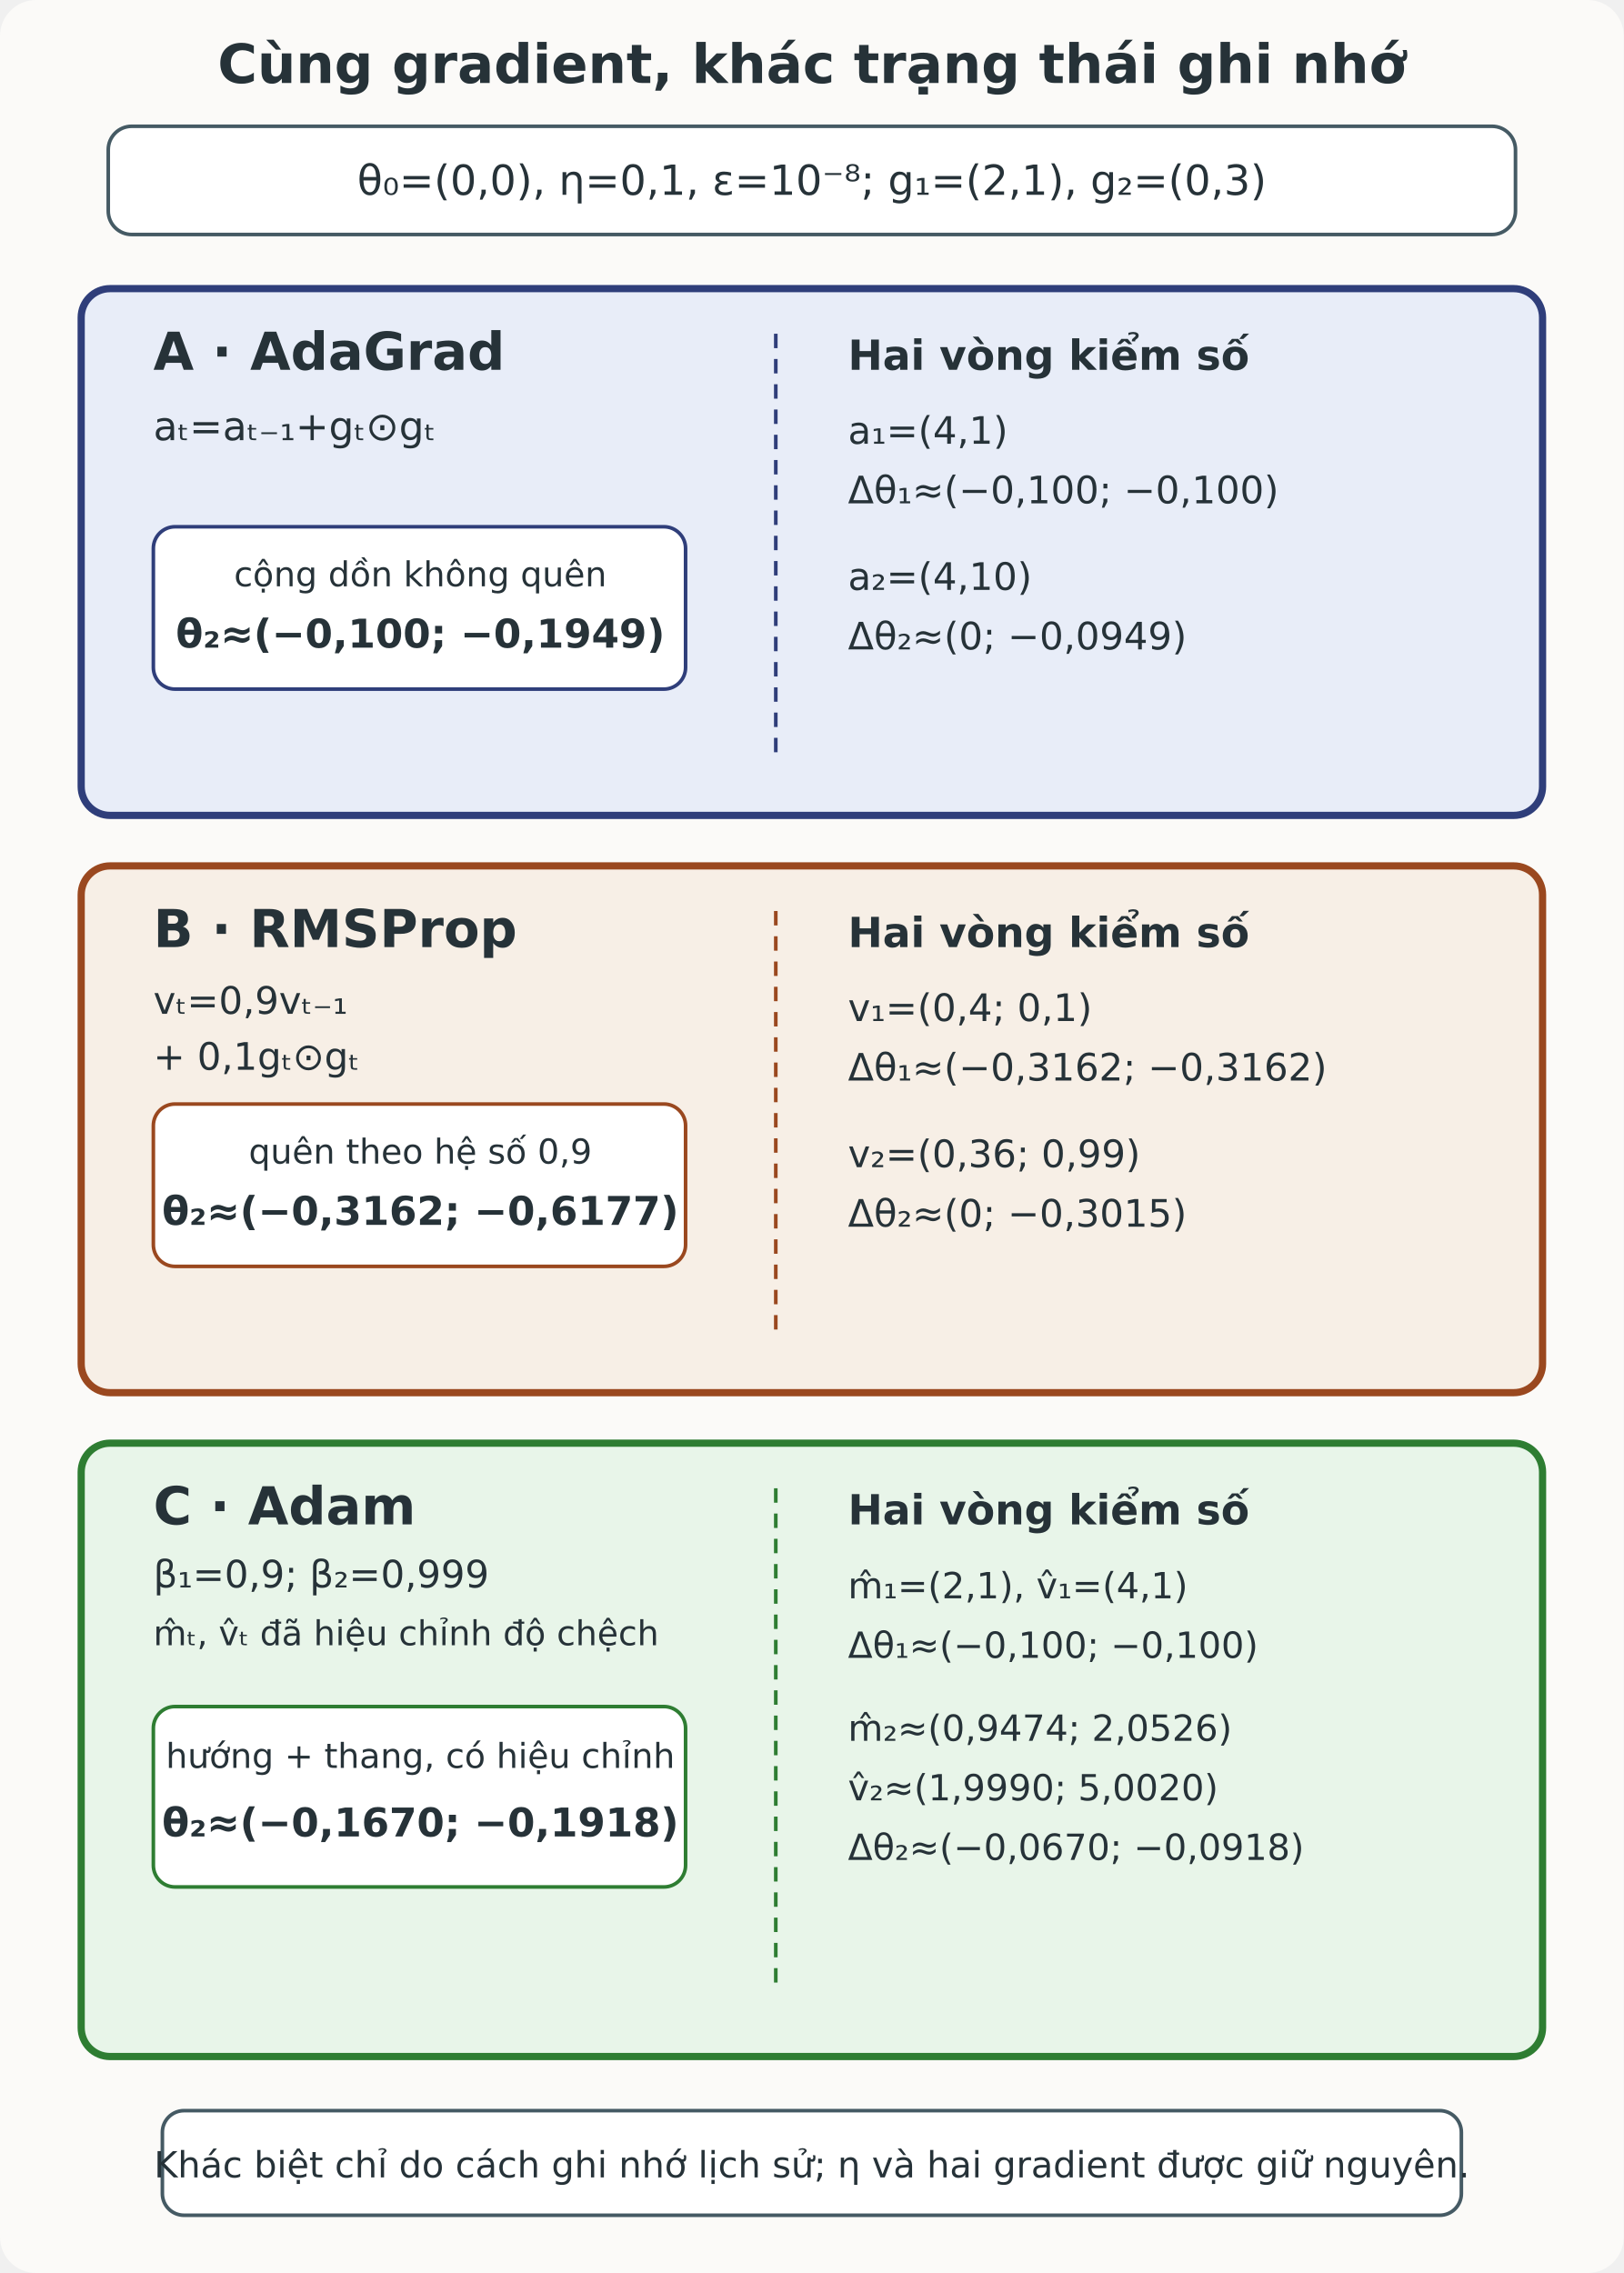
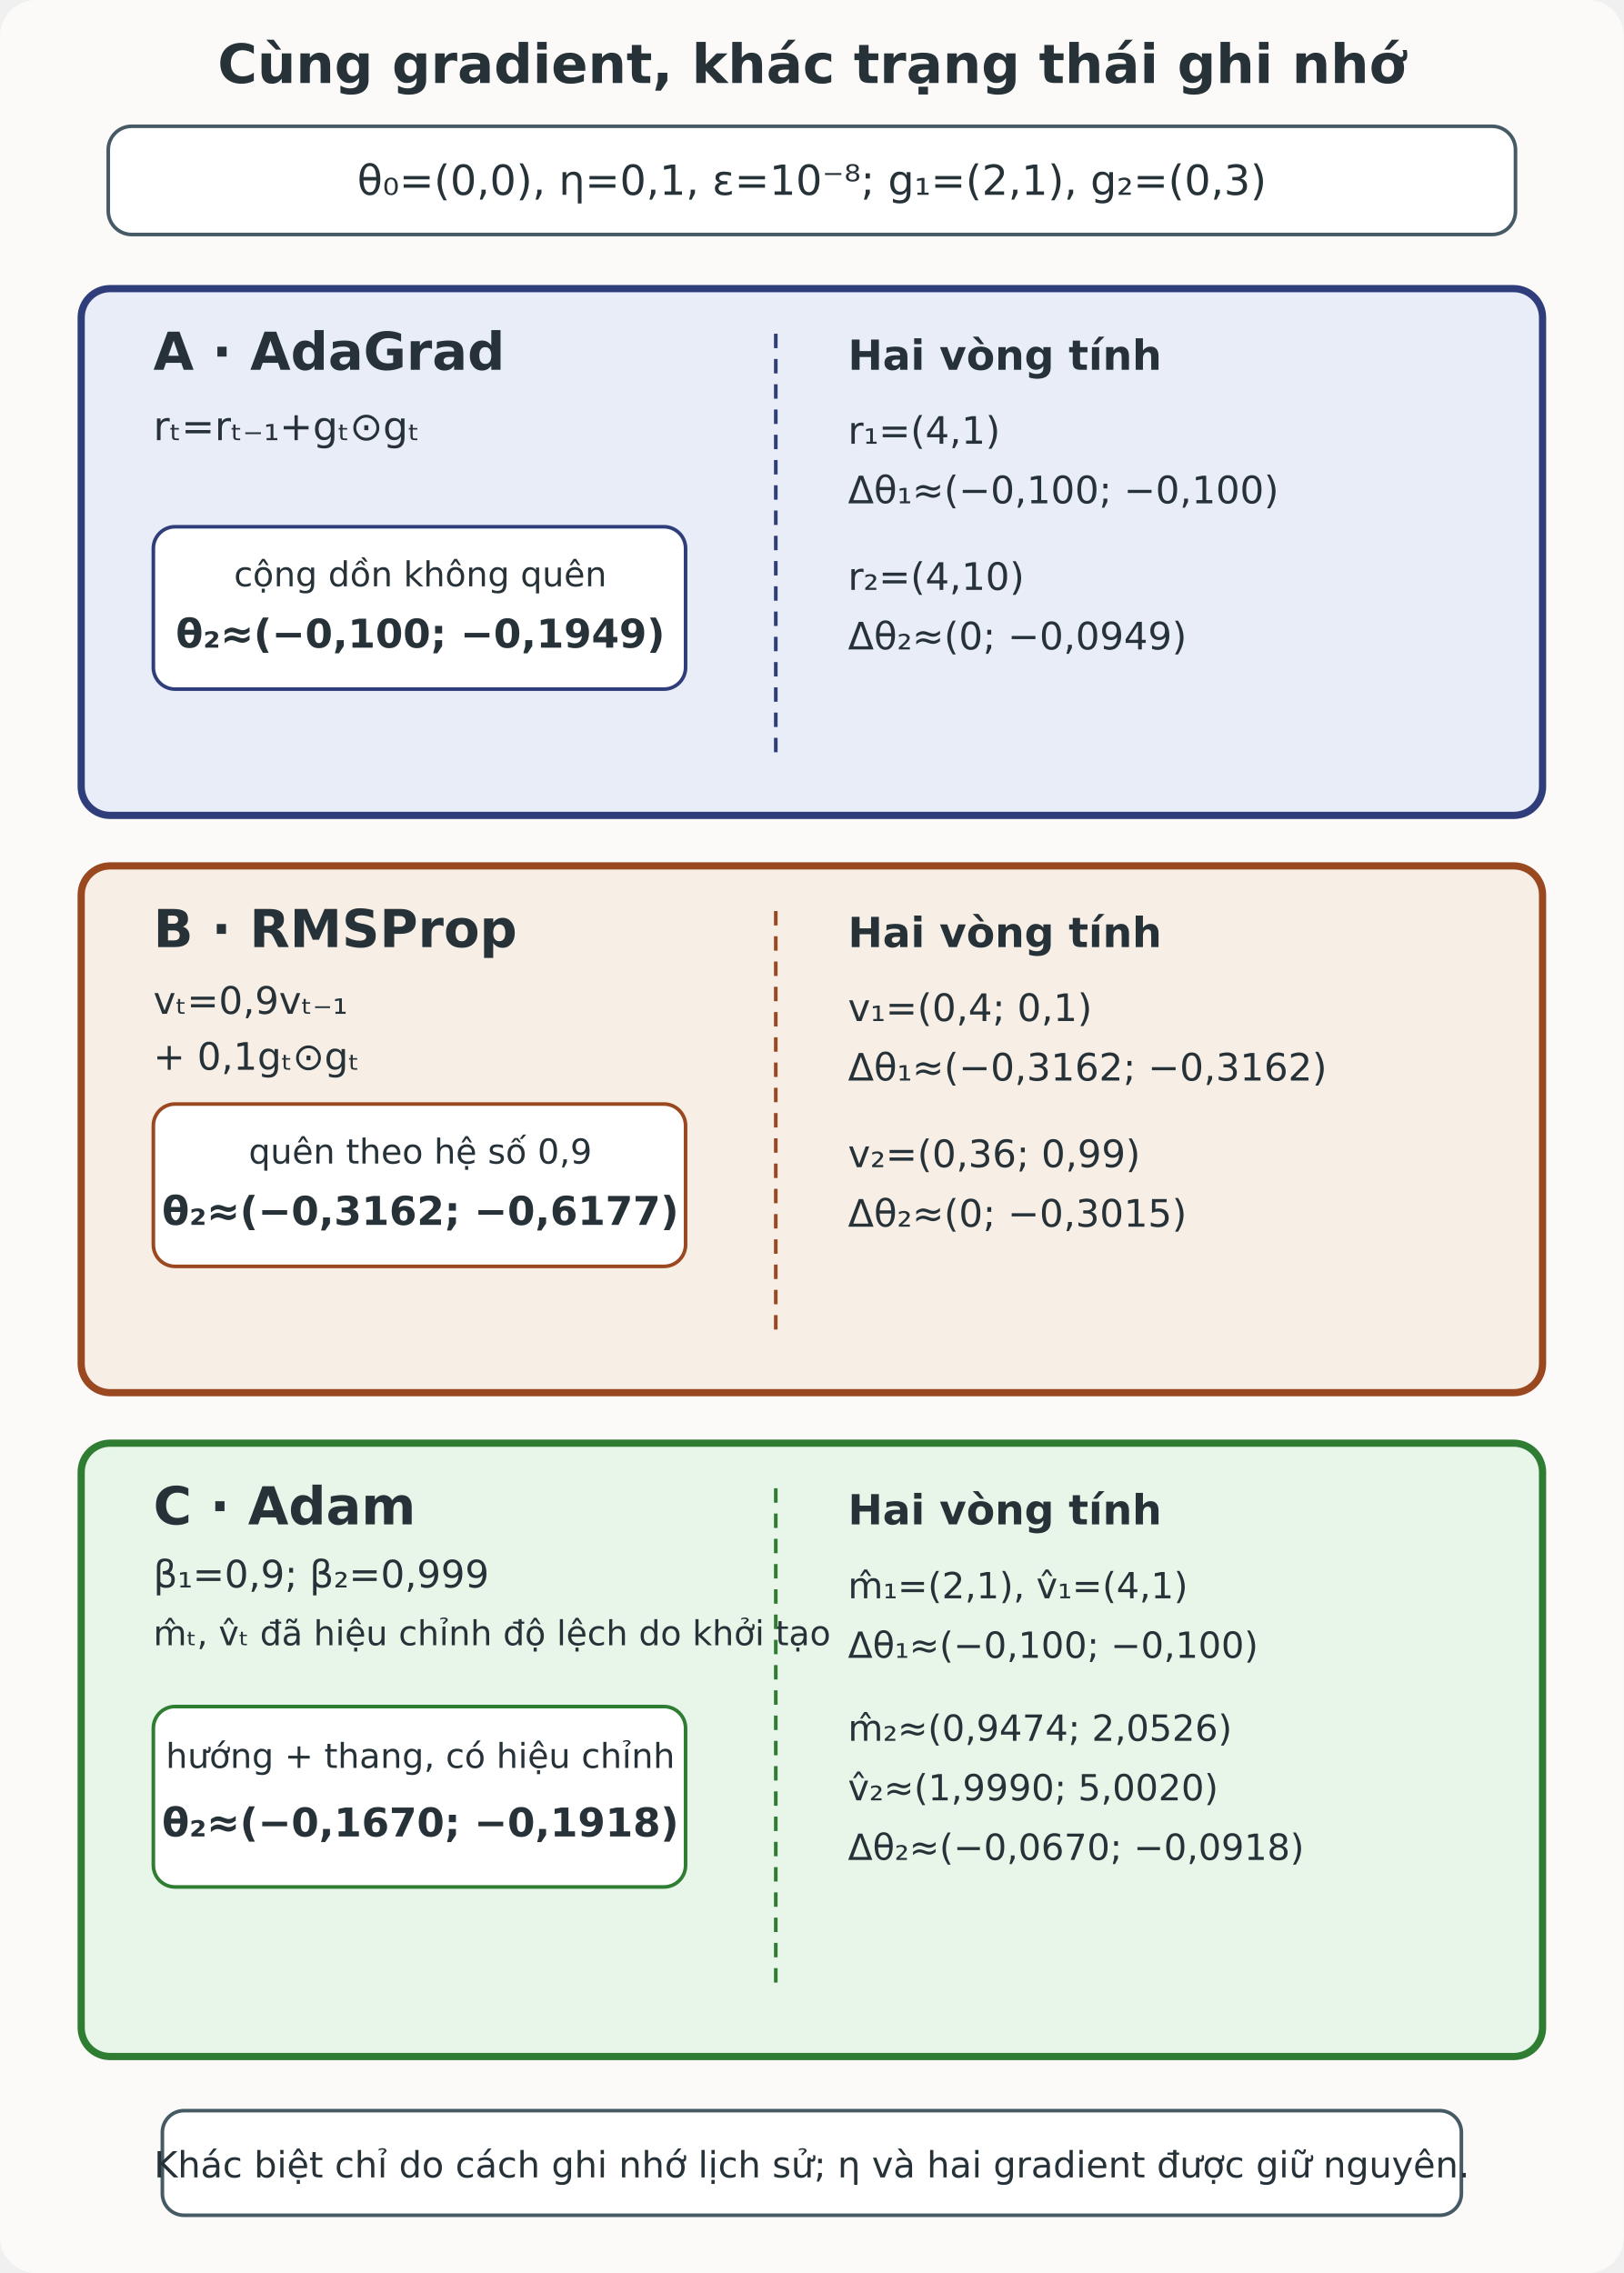
<svg xmlns="http://www.w3.org/2000/svg" viewBox="0 0 900 1260" role="img" aria-labelledby="title desc">
  <rect width="900" height="1260" rx="20" fill="#fbfaf8" />
  <g font-family="DejaVu Sans, sans-serif" fill="#263238">
    <text x="450" y="46" text-anchor="middle" font-size="30" font-weight="bold">Cùng gradient, khác trạng thái ghi nhớ</text>
    <rect x="60" y="70" width="780" height="60" rx="13" fill="#fff" stroke="#455a64" stroke-width="2" />
    <text x="450" y="108" text-anchor="middle" font-size="23">θ₀=(0,0), η=0,1, ε=10⁻⁸;  g₁=(2,1), g₂=(0,3)</text>
    <rect x="45" y="160" width="810" height="292" rx="16" fill="#e8edf8" stroke="#2f3e7a" stroke-width="4" />
    <text x="85" y="205" font-size="29" font-weight="bold">A · AdaGrad</text>
-     <text x="85" y="244" font-size="22">aₜ=aₜ₋₁+gₜ⊙gₜ</text>
+     <text x="85" y="244" font-size="22">rₜ=rₜ₋₁+gₜ⊙gₜ</text>
    <line x1="430" y1="185" x2="430" y2="420" stroke="#2f3e7a" stroke-width="2" stroke-dasharray="8 6" />
-     <text x="470" y="205" font-size="23" font-weight="bold">Hai vòng kiểm số</text>
-     <text x="470" y="246" font-size="21">a₁=(4,1)</text>
+     <text x="470" y="205" font-size="23" font-weight="bold">Hai vòng tính</text>
+     <text x="470" y="246" font-size="21">r₁=(4,1)</text>
    <text x="470" y="279" font-size="21">Δθ₁≈(−0,100; −0,100)</text>
-     <text x="470" y="327" font-size="21">a₂=(4,10)</text>
+     <text x="470" y="327" font-size="21">r₂=(4,10)</text>
    <text x="470" y="360" font-size="21">Δθ₂≈(0; −0,0949)</text>
    <rect x="85" y="292" width="295" height="90" rx="12" fill="#fff" stroke="#2f3e7a" stroke-width="2" />
    <text x="233" y="325" text-anchor="middle" font-size="19">cộng dồn không quên</text>
    <text x="233" y="359" text-anchor="middle" font-size="22" font-weight="bold">θ₂≈(−0,100; −0,1949)</text>
    <rect x="45" y="480" width="810" height="292" rx="16" fill="#f7efe6" stroke="#9a481f" stroke-width="4" />
    <text x="85" y="525" font-size="29" font-weight="bold">B · RMSProp</text>
    <text x="85" y="562" font-size="21">vₜ=0,9vₜ₋₁</text>
    <text x="85" y="593" font-size="21"> + 0,1gₜ⊙gₜ</text>
    <line x1="430" y1="505" x2="430" y2="740" stroke="#9a481f" stroke-width="2" stroke-dasharray="8 6" />
-     <text x="470" y="525" font-size="23" font-weight="bold">Hai vòng kiểm số</text>
+     <text x="470" y="525" font-size="23" font-weight="bold">Hai vòng tính</text>
    <text x="470" y="566" font-size="21">v₁=(0,4; 0,1)</text>
    <text x="470" y="599" font-size="21">Δθ₁≈(−0,3162; −0,3162)</text>
    <text x="470" y="647" font-size="21">v₂=(0,36; 0,99)</text>
    <text x="470" y="680" font-size="21">Δθ₂≈(0; −0,3015)</text>
    <rect x="85" y="612" width="295" height="90" rx="12" fill="#fff" stroke="#9a481f" stroke-width="2" />
    <text x="233" y="645" text-anchor="middle" font-size="19">quên theo hệ số 0,9</text>
    <text x="233" y="679" text-anchor="middle" font-size="22" font-weight="bold">θ₂≈(−0,3162; −0,6177)</text>
    <rect x="45" y="800" width="810" height="340" rx="16" fill="#e8f5e9" stroke="#2e7d32" stroke-width="4" />
    <text x="85" y="845" font-size="29" font-weight="bold">C · Adam</text>
    <text x="85" y="880" font-size="21">β₁=0,9; β₂=0,999</text>
-     <text x="85" y="912" font-size="19">m̂ₜ, v̂ₜ đã hiệu chỉnh độ chệch</text>
+     <text x="85" y="912" font-size="19">m̂ₜ, v̂ₜ đã hiệu chỉnh độ lệch do khởi tạo</text>
    <line x1="430" y1="825" x2="430" y2="1105" stroke="#2e7d32" stroke-width="2" stroke-dasharray="8 6" />
-     <text x="470" y="845" font-size="23" font-weight="bold">Hai vòng kiểm số</text>
+     <text x="470" y="845" font-size="23" font-weight="bold">Hai vòng tính</text>
    <text x="470" y="886" font-size="20">m̂₁=(2,1), v̂₁=(4,1)</text>
    <text x="470" y="919" font-size="20">Δθ₁≈(−0,100; −0,100)</text>
    <text x="470" y="965" font-size="20">m̂₂≈(0,9474; 2,0526)</text>
    <text x="470" y="998" font-size="20">v̂₂≈(1,9990; 5,0020)</text>
    <text x="470" y="1031" font-size="20">Δθ₂≈(−0,0670; −0,0918)</text>
    <rect x="85" y="946" width="295" height="100" rx="12" fill="#fff" stroke="#2e7d32" stroke-width="2" />
    <text x="233" y="980" text-anchor="middle" font-size="19">hướng + thang, có hiệu chỉnh</text>
    <text x="233" y="1018" text-anchor="middle" font-size="22" font-weight="bold">θ₂≈(−0,1670; −0,1918)</text>
    <rect x="90" y="1170" width="720" height="58" rx="12" fill="#fff" stroke="#455a64" stroke-width="2" />
    <text x="450" y="1207" text-anchor="middle" font-size="20">Khác biệt chỉ do cách ghi nhớ lịch sử; η và hai gradient được giữ nguyên.</text>
  </g>
</svg>
